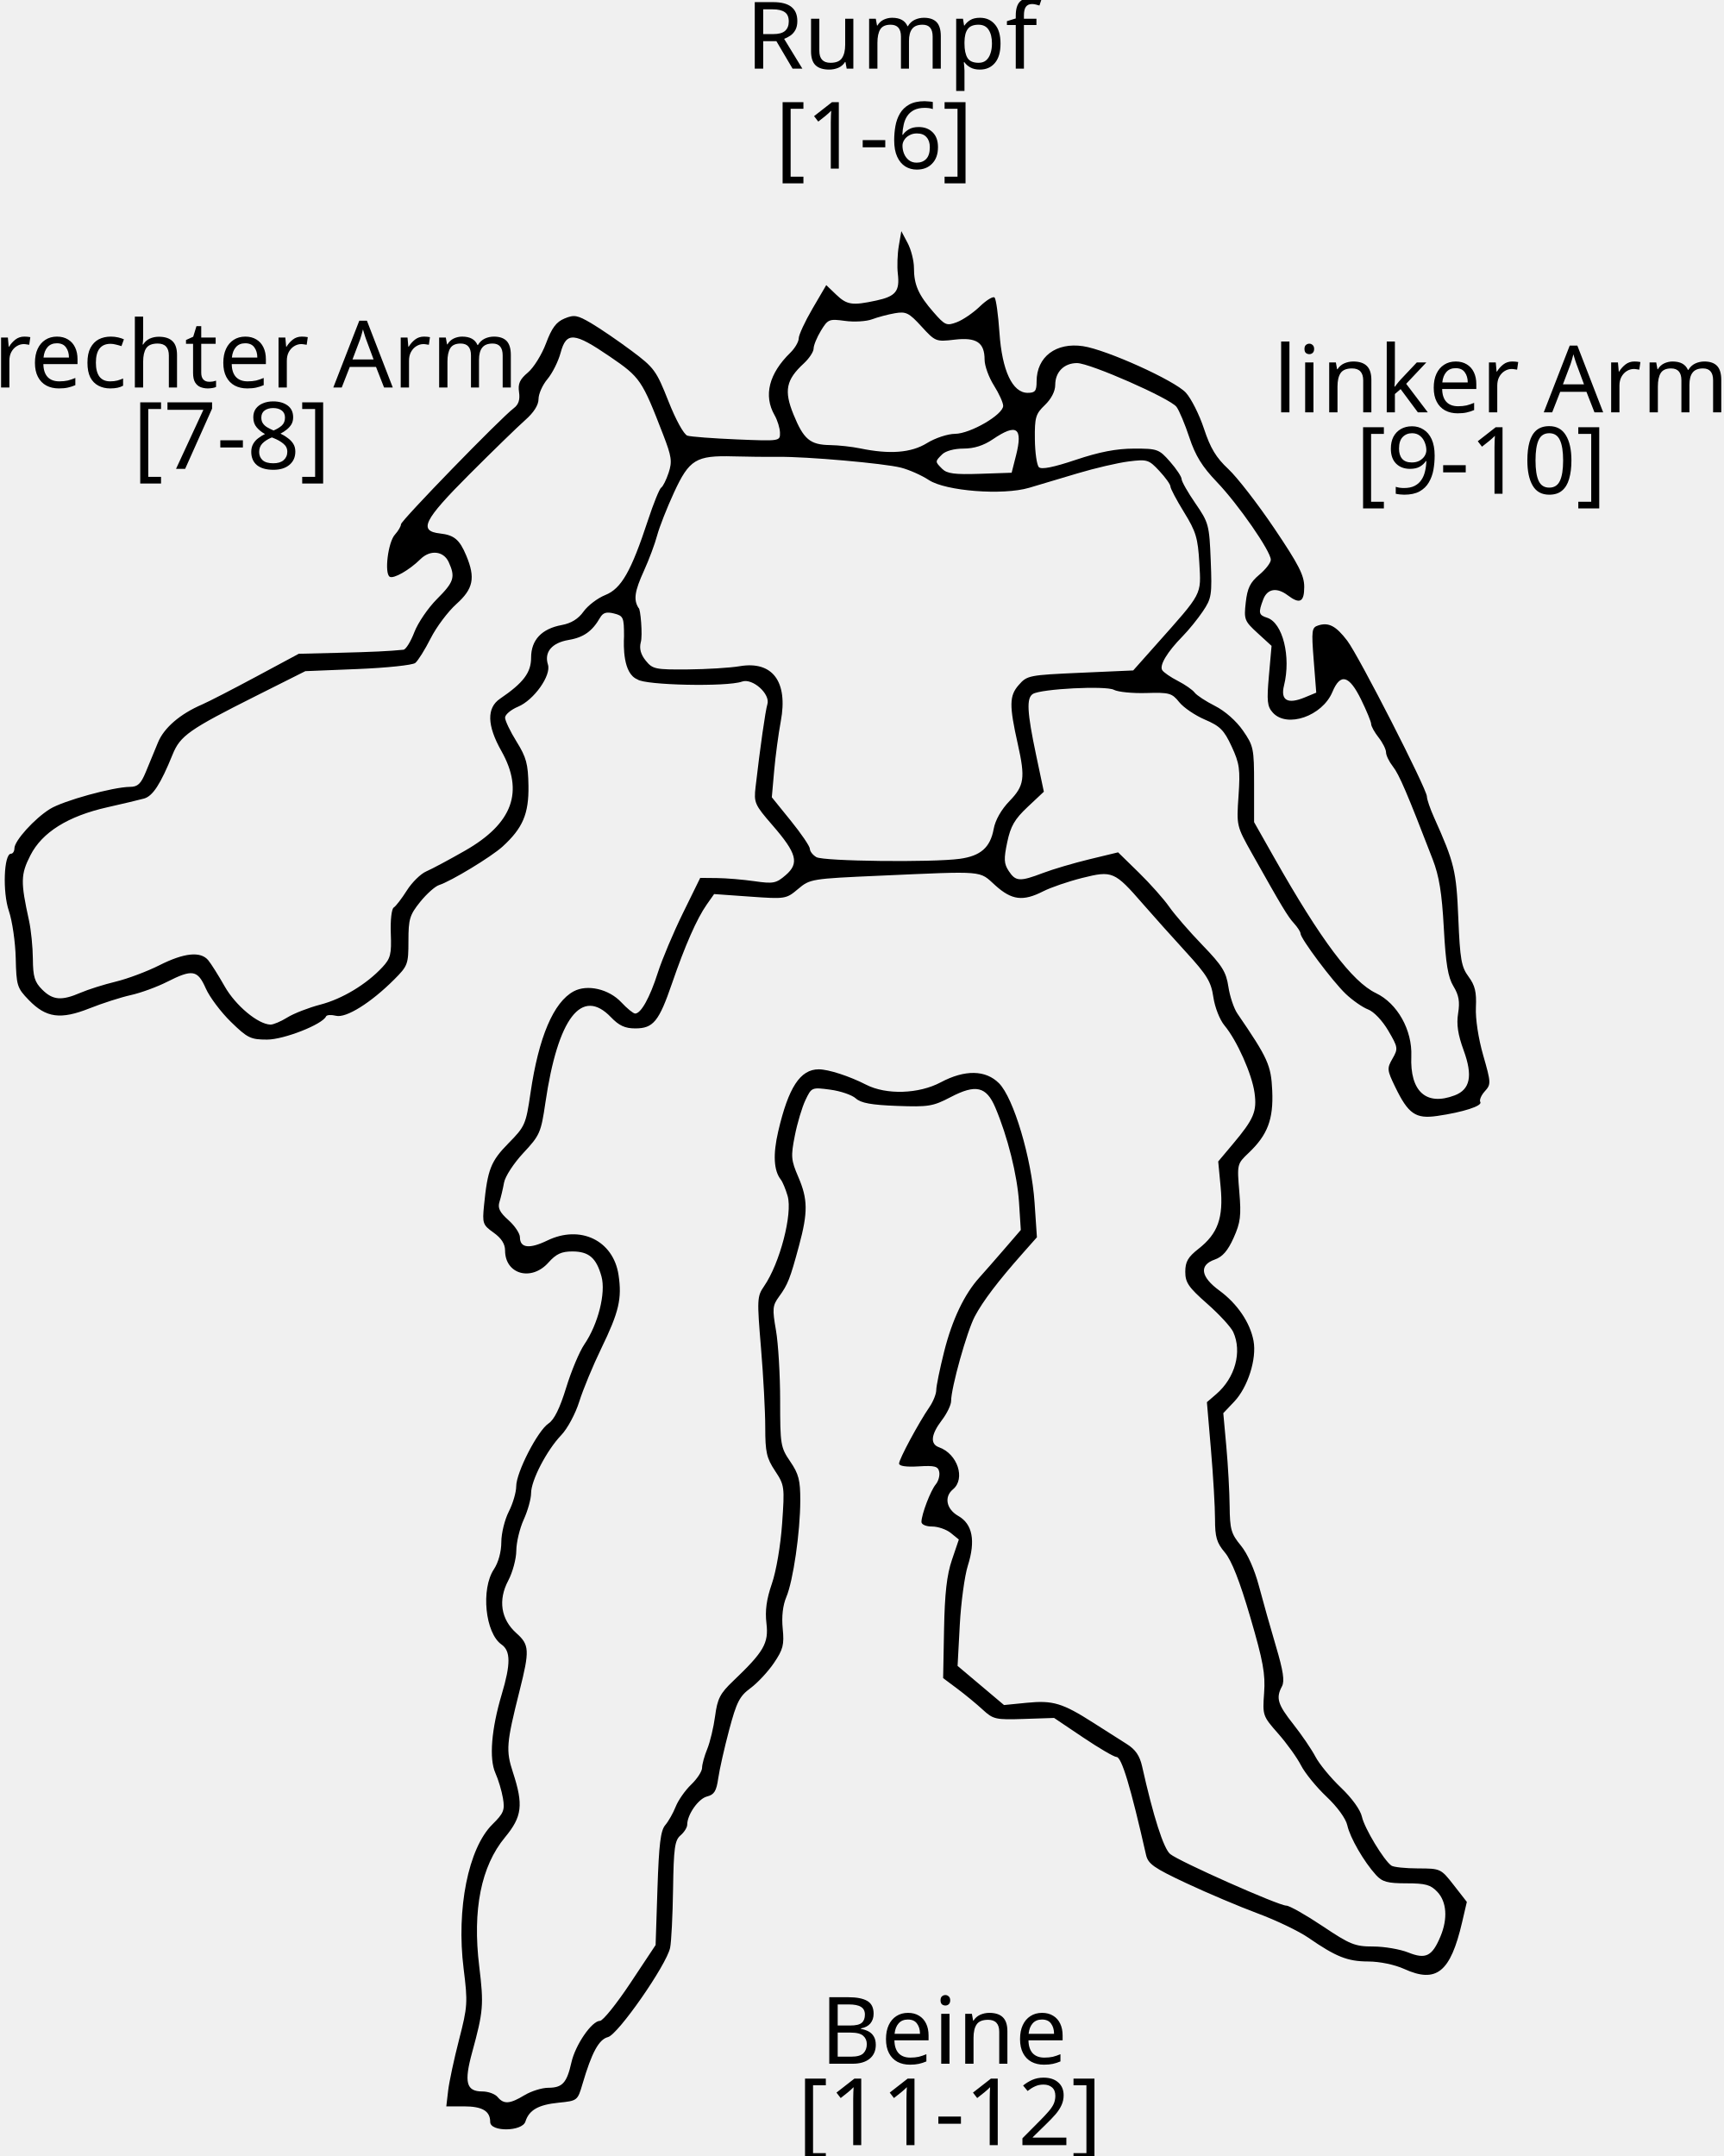
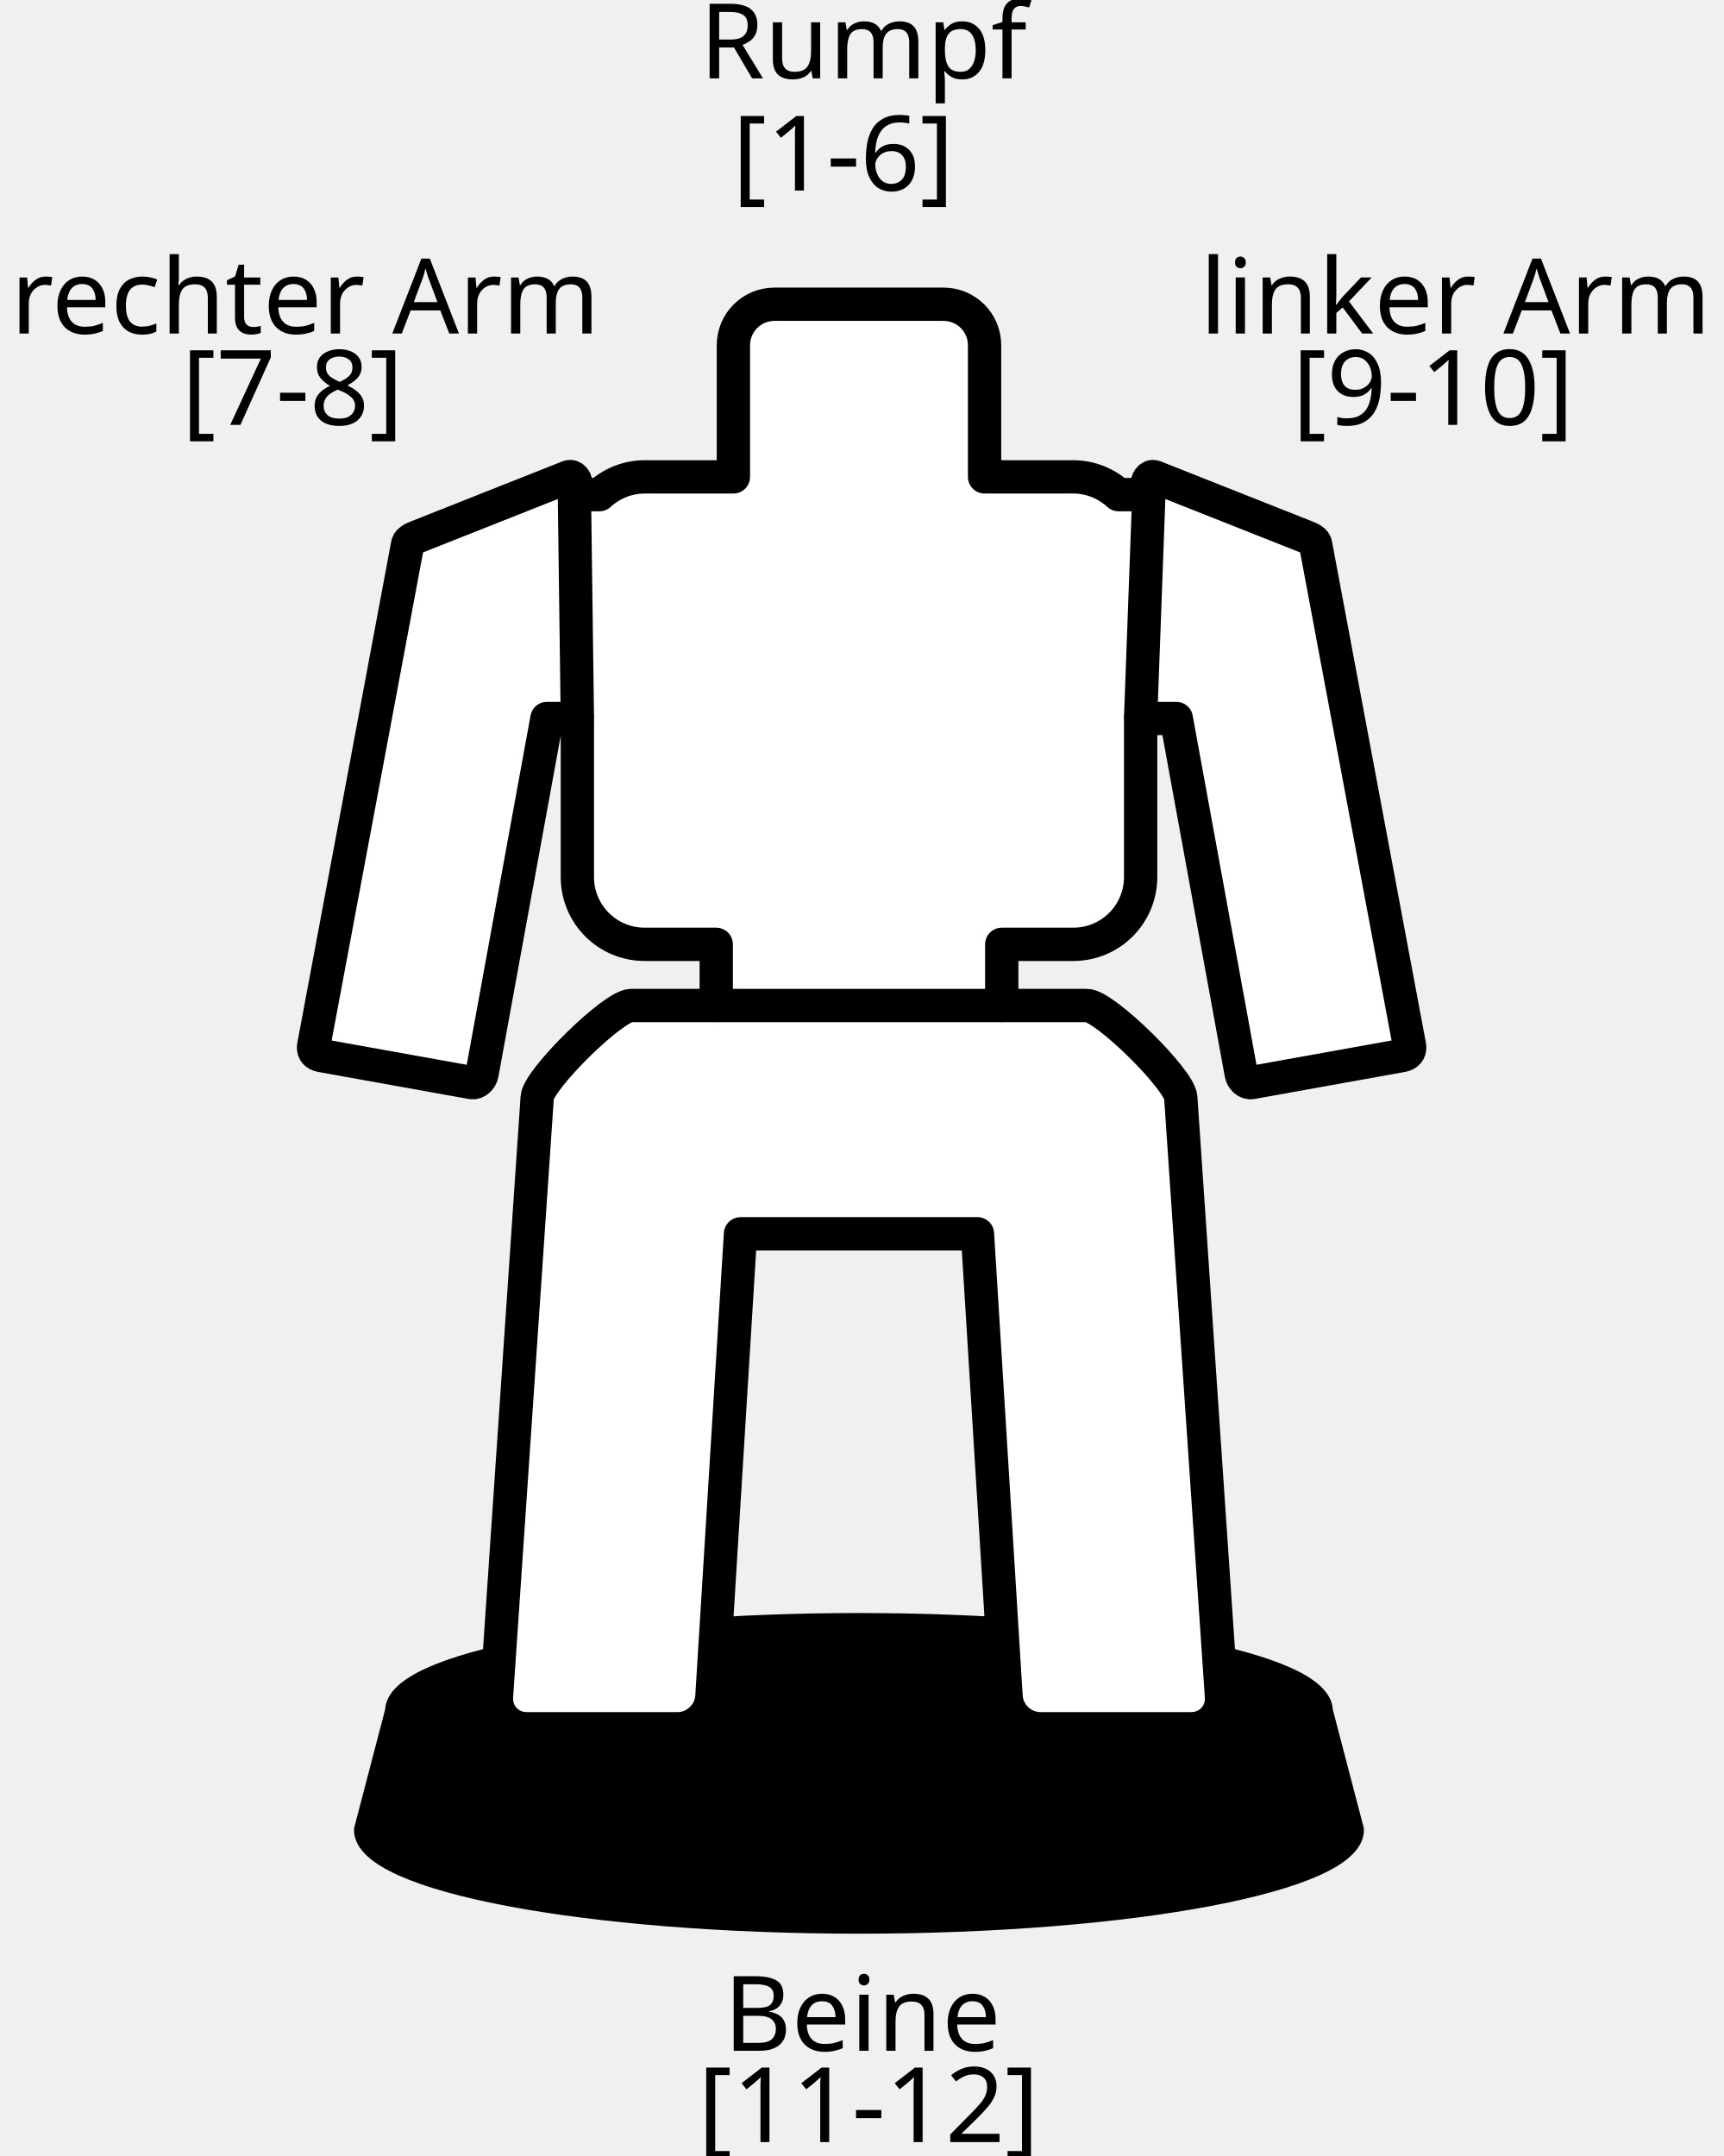
<svg xmlns="http://www.w3.org/2000/svg" width="55.864mm" height="69.896mm" viewBox="0 0 197.943 247.664" id="svg2" version="1.1">
  <defs id="defs4" />
  <g id="layer1" transform="translate(-412.0803,-533.8179)">
    <g id="g4386">
-       <g id="g4151">
-         <path id="path4310" d="m 468.389,777.572 c 0,-1.258 -0.905,-1.793 -3.034,-1.793 l -2.009,0 0.212,-1.815 c 0.117,-0.998 0.68,-3.628 1.252,-5.845 0.983,-3.809 1.011,-4.258 0.525,-8.153 -0.857,-6.864 0.539,-13.846 3.315,-16.588 1.288,-1.272 1.432,-1.63 1.203,-2.989 -0.143,-0.849 -0.534,-2.156 -0.87,-2.904 -0.736,-1.641 -0.461,-5.048 0.73,-9.039 1.038,-3.481 1.032,-4.981 -0.025,-5.721 -1.877,-1.315 -2.387,-6.36 -0.874,-8.644 0.514,-0.776 0.849,-2.003 0.851,-3.113 0,-1.007 0.387,-2.585 0.857,-3.506 0.47,-0.921 0.854,-2.231 0.854,-2.912 0,-1.595 2.477,-6.406 3.716,-7.218 0.645,-0.423 1.3,-1.753 2.022,-4.107 0.587,-1.915 1.527,-4.155 2.089,-4.977 1.58,-2.313 2.488,-5.914 1.966,-7.803 -0.589,-2.132 -1.451,-2.871 -3.348,-2.871 -1.247,0 -1.862,0.287 -2.748,1.281 -1.953,2.192 -4.977,1.346 -4.977,-1.392 0,-0.754 -0.423,-1.413 -1.317,-2.049 -1.243,-0.885 -1.305,-1.062 -1.101,-3.125 0.41,-4.143 0.779,-5.08 2.81,-7.144 1.901,-1.931 2,-2.157 2.531,-5.785 0.939,-6.416 2.646,-10.427 4.966,-11.669 1.56,-0.835 4.036,-0.262 5.463,1.264 0.664,0.711 1.379,1.292 1.589,1.292 0.674,0 1.687,-1.825 2.602,-4.685 0.49,-1.533 1.787,-4.612 2.882,-6.843 l 1.991,-4.056 1.921,0.019 c 1.057,0.01 2.994,0.173 4.306,0.361 2.17,0.311 2.493,0.249 3.587,-0.693 1.592,-1.369 1.293,-2.501 -1.513,-5.735 -2.051,-2.363 -2.15,-2.589 -1.94,-4.412 0.512,-4.448 1.131,-8.782 1.353,-9.482 0.374,-1.178 -1.715,-3.044 -2.917,-2.606 -1.71,0.622 -11.196,0.421 -12.008,-0.254 -1.673,-0.666 -1.593,-3.847 -1.541,-4.942 0,-2.186 -0.076,-2.359 -1.152,-2.629 -0.868,-0.218 -1.263,-0.098 -1.601,0.488 -0.903,1.564 -1.891,2.263 -3.612,2.553 -1.926,0.325 -2.827,1.399 -2.374,2.827 0.396,1.249 -1.61,4.078 -3.433,4.839 -0.82,0.343 -1.491,0.908 -1.491,1.257 0,0.349 0.594,1.589 1.32,2.757 1.122,1.806 1.326,2.564 1.365,5.072 0.05,3.22 -0.65,4.861 -2.975,6.983 -1.289,1.175 -5.926,3.986 -7.292,4.42 -0.455,0.144 -1.433,1.016 -2.173,1.937 -1.203,1.497 -1.346,1.972 -1.346,4.475 0,2.679 -0.071,2.871 -1.642,4.443 -2.677,2.677 -5.523,4.451 -6.676,4.162 -0.553,-0.139 -1.069,-0.107 -1.147,0.071 -0.403,0.917 -4.844,2.664 -6.771,2.664 -1.89,0 -2.246,-0.174 -4.155,-2.034 -1.148,-1.118 -2.447,-2.848 -2.886,-3.843 -0.943,-2.137 -1.529,-2.235 -4.459,-0.751 -1.149,0.582 -3.016,1.264 -4.149,1.514 -1.133,0.251 -3.265,0.935 -4.738,1.521 -3.335,1.326 -4.998,1.1 -6.982,-0.947 -1.351,-1.394 -1.431,-1.649 -1.505,-4.815 -0.043,-1.839 -0.397,-4.281 -0.788,-5.428 -0.738,-2.165 -0.575,-6.567 0.242,-6.567 0.218,0 0.396,-0.282 0.396,-0.626 0,-0.864 2.316,-3.423 4.09,-4.519 1.529,-0.945 7.261,-2.527 9.188,-2.536 0.89,-0.004 1.249,-0.343 1.815,-1.713 0.388,-0.939 1.019,-2.468 1.402,-3.397 0.693,-1.68 2.541,-3.268 5.067,-4.355 0.705,-0.303 3.491,-1.737 6.191,-3.187 l 4.91,-2.636 4.483,-0.11 c 3.98,-0.098 5.888,-0.188 7.543,-0.355 0.274,-0.028 0.835,-0.933 1.247,-2.011 0.412,-1.078 1.581,-2.792 2.597,-3.809 1.964,-1.964 2.14,-2.516 1.353,-4.244 -0.589,-1.292 -2.124,-1.453 -3.248,-0.34 -1.257,1.245 -3.087,2.293 -3.529,2.02 -0.634,-0.392 -0.193,-3.966 0.598,-4.839 0.383,-0.424 0.697,-0.96 0.697,-1.191 0,-0.419 11.461,-12.212 12.959,-13.336 0.545,-0.409 0.729,-0.969 0.602,-1.836 -0.143,-0.973 0.082,-1.471 1.021,-2.261 0.662,-0.557 1.597,-2.064 2.077,-3.348 0.665,-1.777 1.174,-2.459 2.13,-2.855 1.11,-0.46 1.469,-0.395 3.082,0.555 1.004,0.592 3.075,2.007 4.601,3.145 2.614,1.949 2.861,2.286 4.249,5.802 0.848,2.148 1.774,3.828 2.18,3.957 0.388,0.123 2.943,0.317 5.678,0.431 4.94,0.205 4.972,0.2 4.957,-0.756 -0.008,-0.53 -0.29,-1.443 -0.625,-2.031 -1.287,-2.251 -0.65,-4.769 1.815,-7.175 0.528,-0.516 0.961,-1.257 0.961,-1.647 0,-0.39 0.712,-1.926 1.581,-3.413 l 1.581,-2.703 1.134,1.086 c 1.246,1.194 1.847,1.283 4.616,0.686 2.234,-0.482 2.71,-1.073 2.473,-3.077 -0.098,-0.831 -0.048,-2.272 0.111,-3.202 l 0.29,-1.691 0.725,1.366 c 0.399,0.752 0.725,2.036 0.725,2.854 0,1.941 0.515,3.107 2.247,5.089 1.325,1.516 1.504,1.592 2.682,1.148 0.694,-0.262 1.883,-1.075 2.643,-1.808 0.76,-0.733 1.52,-1.194 1.689,-1.025 0.169,0.169 0.421,1.981 0.56,4.027 0.297,4.372 1.492,6.922 3.243,6.922 0.859,0 1.025,-0.212 1.025,-1.309 0,-2.828 2.227,-4.517 5.34,-4.05 2.685,0.403 10.497,3.932 11.794,5.329 0.617,0.665 1.557,2.529 2.089,4.142 0.74,2.244 1.397,3.335 2.8,4.641 1.009,0.939 3.383,4.004 5.276,6.811 2.806,4.159 3.443,5.403 3.443,6.725 0,1.758 -0.509,2.018 -1.896,0.968 -1.252,-0.947 -2.342,-0.765 -2.811,0.468 -0.586,1.54 -0.531,1.8 0.442,2.109 1.792,0.569 2.767,4.475 1.943,7.784 -0.425,1.707 0.409,2.187 2.379,1.371 l 1.323,-0.548 -0.292,-3.732 c -0.27,-3.449 -0.23,-3.752 0.531,-3.994 1.193,-0.379 2.031,0.064 3.321,1.756 1.327,1.74 9.15,17.041 9.15,17.897 0,0.317 0.369,1.399 0.82,2.403 2.345,5.223 2.563,6.127 2.79,11.596 0.196,4.717 0.347,5.578 1.175,6.697 0.743,1.005 0.927,1.769 0.844,3.51 -0.063,1.321 0.278,3.566 0.838,5.523 0.906,3.165 0.913,3.331 0.185,4.136 -0.417,0.461 -0.65,1.014 -0.517,1.229 0.276,0.447 -1.987,1.178 -4.978,1.607 -2.455,0.352 -3.301,-0.238 -4.805,-3.349 -0.934,-1.932 -0.951,-2.113 -0.301,-3.245 0.659,-1.148 0.638,-1.286 -0.488,-3.207 -0.677,-1.156 -1.661,-2.19 -2.32,-2.438 -0.629,-0.237 -1.786,-1.043 -2.572,-1.792 -1.507,-1.435 -5.189,-6.355 -5.189,-6.933 0,-0.187 -0.334,-0.708 -0.742,-1.159 -0.737,-0.814 -1.356,-1.843 -4.815,-8 -1.795,-3.195 -1.798,-3.21 -1.562,-6.654 0.208,-3.042 0.115,-3.714 -0.789,-5.666 -0.873,-1.883 -1.331,-2.345 -3.07,-3.087 -1.124,-0.48 -2.454,-1.383 -2.954,-2.007 -0.838,-1.045 -1.137,-1.128 -3.781,-1.049 -1.579,0.047 -3.253,-0.119 -3.72,-0.369 -0.924,-0.494 -8.355,-0.116 -9.31,0.475 -0.753,0.466 -0.668,2.091 0.369,7.002 l 0.893,4.228 -1.861,1.749 c -1.495,1.405 -1.956,2.202 -2.346,4.053 -0.407,1.933 -0.379,2.465 0.174,3.309 0.793,1.21 1.279,1.238 3.933,0.226 1.124,-0.429 3.526,-1.138 5.336,-1.576 l 3.292,-0.796 2.376,2.323 c 1.307,1.278 2.881,3.049 3.499,3.936 0.618,0.887 2.332,2.864 3.808,4.392 2.276,2.356 2.731,3.085 2.986,4.789 0.166,1.105 0.631,2.491 1.034,3.08 3.511,5.131 3.871,5.926 4.002,8.855 0.147,3.294 -0.529,5.081 -2.709,7.152 -1.331,1.265 -1.339,1.296 -1.071,4.483 0.23,2.743 0.135,3.509 -0.655,5.272 -0.666,1.486 -1.273,2.184 -2.17,2.497 -1.822,0.635 -1.624,1.981 0.525,3.553 2.068,1.514 3.54,3.681 3.933,5.789 0.383,2.06 -0.657,5.331 -2.218,6.976 l -1.257,1.325 0.35,3.843 c 0.192,2.114 0.363,5.192 0.38,6.841 0.027,2.663 0.17,3.168 1.283,4.518 0.773,0.938 1.573,2.732 2.091,4.687 0.461,1.742 1.34,4.858 1.954,6.924 0.826,2.78 1.004,3.966 0.685,4.562 -0.721,1.348 -0.503,2.076 1.308,4.367 0.956,1.21 2.097,2.885 2.536,3.723 0.439,0.838 1.754,2.435 2.923,3.548 1.271,1.21 2.243,2.558 2.417,3.352 0.288,1.312 2.515,5.005 3.385,5.612 0.247,0.173 1.624,0.317 3.061,0.32 2.586,0.006 2.626,0.026 4.107,1.926 l 1.496,1.92 -0.543,2.336 c -1.336,5.745 -2.948,7.048 -6.648,5.369 -1.104,-0.501 -2.81,-0.856 -4.141,-0.861 -2.381,-0.01 -3.686,-0.529 -6.886,-2.739 -1.074,-0.742 -3.682,-1.992 -5.795,-2.778 -2.114,-0.786 -5.804,-2.349 -8.202,-3.473 -3.739,-1.753 -4.398,-2.216 -4.634,-3.256 -1.777,-7.837 -2.805,-11.246 -3.391,-11.246 -0.278,0 -2.005,-1.009 -3.838,-2.242 l -3.333,-2.242 -3.459,0.115 c -3.263,0.109 -3.531,0.048 -4.74,-1.067 -0.705,-0.65 -2.016,-1.732 -2.914,-2.403 l -1.633,-1.22 0.106,-5.612 c 0.078,-4.125 0.317,-6.233 0.902,-7.96 l 0.796,-2.348 -0.917,-0.747 c -0.505,-0.411 -1.473,-0.747 -2.151,-0.747 -0.706,0 -1.231,-0.228 -1.227,-0.534 0.011,-0.874 1.046,-3.586 1.643,-4.306 0.306,-0.368 0.486,-1.015 0.4,-1.437 -0.13,-0.643 -0.517,-0.745 -2.384,-0.63 -1.403,0.086 -2.228,-0.034 -2.228,-0.327 0,-0.505 2.241,-4.673 3.492,-6.495 0.428,-0.623 0.778,-1.499 0.778,-1.947 0,-0.447 0.408,-2.435 0.906,-4.417 0.921,-3.663 2.313,-6.589 4.054,-8.514 0.531,-0.587 1.817,-2.055 2.859,-3.263 l 1.894,-2.195 -0.203,-3.142 c -0.205,-3.163 -1.308,-7.587 -2.725,-10.921 -1.032,-2.43 -2.242,-2.711 -5.141,-1.194 -2.016,1.054 -2.54,1.14 -6.149,1.006 -2.947,-0.109 -4.146,-0.328 -4.739,-0.864 -0.436,-0.395 -1.756,-0.846 -2.934,-1.003 -2.124,-0.282 -2.146,-0.272 -2.848,1.2 -0.389,0.816 -0.939,2.658 -1.221,4.093 -0.468,2.379 -0.433,2.795 0.395,4.721 1.11,2.579 1.125,4.065 0.083,7.931 -1.02,3.785 -1.277,4.439 -2.292,5.831 -0.748,1.027 -0.782,1.394 -0.349,3.878 0.263,1.509 0.478,5.133 0.478,8.053 0,5.075 0.051,5.385 1.16,7.01 0.972,1.424 1.159,2.151 1.154,4.476 -0.009,3.641 -0.817,9.226 -1.605,11.091 -0.402,0.951 -0.551,2.254 -0.414,3.629 0.184,1.854 0.047,2.39 -1.01,3.949 -0.673,0.992 -1.882,2.289 -2.687,2.883 -1.262,0.931 -1.601,1.595 -2.458,4.815 -0.547,2.054 -1.11,4.554 -1.253,5.556 -0.208,1.46 -0.462,1.872 -1.285,2.078 -0.991,0.249 -2.277,2.08 -2.277,3.244 0,0.312 -0.347,0.864 -0.771,1.227 -0.661,0.566 -0.783,1.45 -0.854,6.179 -0.045,3.035 -0.198,6.066 -0.339,6.735 -0.417,1.974 -5.978,9.964 -7.139,10.255 -1.045,0.262 -1.864,1.77 -2.928,5.395 -0.56,1.905 -0.583,1.923 -2.748,2.141 -2.319,0.233 -3.385,0.841 -3.806,2.167 -0.369,1.163 -4.044,1.206 -4.044,0.047 z m 3.939,-3.073 c 0.769,-0.469 1.999,-0.853 2.733,-0.854 1.621,-0.005 2.126,-0.555 2.655,-2.91 0.454,-2.022 2.346,-4.777 3.281,-4.777 0.336,0 1.911,-1.96 3.501,-4.355 l 2.89,-4.355 0.213,-6.49 c 0.167,-5.08 0.361,-6.662 0.89,-7.28 0.372,-0.435 0.915,-1.392 1.205,-2.128 0.291,-0.736 1.091,-1.876 1.778,-2.535 0.687,-0.659 1.25,-1.522 1.25,-1.919 0,-0.397 0.267,-1.37 0.593,-2.162 0.326,-0.792 0.733,-2.497 0.905,-3.788 0.266,-2.003 0.571,-2.596 2.076,-4.03 3.528,-3.364 4.092,-4.34 3.822,-6.617 -0.173,-1.465 0.005,-2.766 0.624,-4.561 0.497,-1.44 0.999,-4.379 1.175,-6.89 0.3,-4.26 0.278,-4.425 -0.814,-6.075 -0.969,-1.464 -1.123,-2.148 -1.123,-4.992 0,-1.813 -0.22,-5.927 -0.49,-9.142 -0.466,-5.558 -0.448,-5.906 0.352,-7.067 1.814,-2.631 3.298,-8.312 2.709,-10.367 -0.221,-0.769 -0.575,-1.62 -0.787,-1.891 -0.81,-1.033 -0.91,-2.879 -0.297,-5.519 1.175,-5.065 2.53,-7.142 4.662,-7.142 1.108,0 3.519,0.783 5.437,1.766 2.319,1.188 6.051,1.07 8.572,-0.272 2.77,-1.475 5.159,-1.437 6.693,0.107 1.677,1.687 3.74,8.609 4.085,13.702 l 0.27,3.989 -1.619,1.829 c -2.849,3.217 -4.584,5.502 -5.517,7.264 -0.905,1.71 -2.721,8.202 -2.721,9.725 0,0.441 -0.48,1.431 -1.067,2.201 -1.252,1.641 -1.364,2.735 -0.32,3.105 2.122,0.752 3.07,3.613 1.601,4.832 -1.046,0.868 -0.762,2.276 0.617,3.061 1.629,0.926 1.997,2.843 1.094,5.692 -0.372,1.174 -0.79,4.248 -0.929,6.832 l -0.252,4.697 2.667,2.248 2.667,2.248 2.619,-0.26 c 3.001,-0.298 4.101,0.033 7.644,2.299 1.355,0.867 3.085,1.967 3.843,2.444 0.994,0.626 1.484,1.341 1.757,2.562 1.285,5.756 2.467,9.448 3.224,10.071 1.038,0.856 12.454,5.926 13.342,5.926 0.355,0 2.224,1.057 4.153,2.348 3.176,2.126 3.728,2.348 5.821,2.348 1.272,0 3.087,0.31 4.034,0.689 2.012,0.805 2.742,0.44 3.699,-1.849 0.851,-2.035 0.717,-3.97 -0.354,-5.11 -0.775,-0.825 -1.361,-0.988 -3.555,-0.988 -2.18,0 -2.775,-0.163 -3.502,-0.961 -1.387,-1.522 -2.981,-4.282 -3.293,-5.705 -0.169,-0.771 -1.149,-2.119 -2.392,-3.292 -1.158,-1.093 -2.475,-2.71 -2.927,-3.594 -0.452,-0.884 -1.633,-2.527 -2.624,-3.651 -1.773,-2.011 -1.799,-2.086 -1.612,-4.667 0.157,-2.177 -0.113,-3.657 -1.588,-8.7 -1.209,-4.133 -2.142,-6.509 -2.915,-7.428 -0.949,-1.127 -1.137,-1.766 -1.137,-3.857 0,-1.378 -0.21,-4.961 -0.466,-7.961 l -0.466,-5.455 1.068,-0.919 c 2.176,-1.871 2.995,-4.861 1.957,-7.139 -0.258,-0.566 -1.603,-2.028 -2.989,-3.248 -2.146,-1.889 -2.52,-2.433 -2.52,-3.669 0,-1.155 0.31,-1.694 1.521,-2.643 2.227,-1.746 2.877,-3.563 2.54,-7.107 l -0.278,-2.926 1.669,-1.985 c 2.427,-2.886 2.797,-3.758 2.503,-5.904 -0.294,-2.145 -2.022,-6.017 -3.447,-7.725 -0.545,-0.653 -1.108,-2.081 -1.281,-3.252 -0.264,-1.787 -0.718,-2.535 -3.155,-5.199 -1.566,-1.711 -3.794,-4.2 -4.951,-5.531 -3.238,-3.725 -3.504,-3.838 -6.954,-2.974 -1.593,0.399 -3.61,1.09 -4.481,1.534 -2.332,1.189 -3.618,1.029 -5.517,-0.687 -1.894,-1.711 -1.059,-1.642 -13.266,-1.103 -7.851,0.347 -8.009,0.372 -9.377,1.524 -1.372,1.155 -1.45,1.167 -5.52,0.879 l -4.128,-0.293 -0.847,1.205 c -1.132,1.61 -2.495,4.707 -3.992,9.066 -1.499,4.366 -2.149,5.161 -4.216,5.161 -1.178,0 -1.863,-0.315 -2.789,-1.281 -3.361,-3.508 -6.107,0.07 -7.537,9.82 -0.504,3.435 -0.639,3.744 -2.527,5.764 -1.109,1.188 -2.096,2.703 -2.223,3.416 -0.126,0.705 -0.361,1.696 -0.522,2.203 -0.224,0.704 0.019,1.2 1.028,2.099 0.726,0.647 1.321,1.535 1.321,1.973 0,1.237 1.089,1.366 3.142,0.372 3.798,-1.838 7.59,-0.005 8.184,3.955 0.408,2.722 0.051,4.246 -1.98,8.433 -0.959,1.977 -2.097,4.726 -2.53,6.109 -0.435,1.392 -1.355,3.107 -2.059,3.843 -1.674,1.747 -3.477,5.213 -3.477,6.683 0,0.644 -0.38,2.008 -0.845,3.032 -0.465,1.024 -0.848,2.63 -0.853,3.569 -0.005,0.939 -0.421,2.488 -0.926,3.441 -1.187,2.24 -0.843,4.453 0.938,6.04 1.498,1.335 1.533,1.969 0.365,6.61 -1.52,6.04 -1.587,6.855 -0.767,9.367 1.226,3.753 1.062,5.096 -0.912,7.479 -2.744,3.314 -3.745,8.326 -2.958,14.805 0.539,4.436 0.479,5.165 -0.815,9.9 -0.945,3.457 -0.674,4.483 1.184,4.483 0.667,0 1.453,0.288 1.745,0.64 0.71,0.856 1.414,0.807 3.085,-0.212 z m 106.841,-114.85 c 1.791,-0.681 2.106,-2.245 1.039,-5.171 -0.668,-1.831 -0.84,-2.987 -0.636,-4.263 0.213,-1.332 0.085,-2.074 -0.536,-3.101 -0.632,-1.044 -0.883,-2.558 -1.108,-6.687 -0.221,-4.034 -0.533,-5.963 -1.28,-7.899 -2.936,-7.615 -3.849,-9.746 -4.567,-10.658 -0.435,-0.553 -0.791,-1.285 -0.791,-1.628 0,-0.342 -0.384,-1.111 -0.854,-1.708 -0.47,-0.597 -0.854,-1.291 -0.854,-1.543 0,-0.251 -0.52,-1.518 -1.156,-2.815 -1.376,-2.805 -2.377,-3.071 -3.295,-0.873 -1.158,2.772 -5.212,4.182 -6.843,2.38 -0.647,-0.716 -0.711,-1.311 -0.45,-4.252 l 0.303,-3.42 -1.598,-1.464 c -1.52,-1.393 -1.587,-1.565 -1.365,-3.535 0.184,-1.637 0.51,-2.302 1.555,-3.174 0.727,-0.607 1.322,-1.38 1.322,-1.718 0,-0.976 -3.735,-6.362 -6.193,-8.931 -1.698,-1.774 -2.472,-3.027 -3.165,-5.124 -0.505,-1.526 -1.169,-3.107 -1.477,-3.513 -0.743,-0.979 -9.942,-5.026 -11.424,-5.026 -1.487,0 -2.505,1.021 -2.505,2.512 0,0.722 -0.454,1.605 -1.184,2.305 -1.065,1.02 -1.181,1.413 -1.154,3.921 0.016,1.533 0.224,2.982 0.462,3.22 0.292,0.292 1.673,0.017 4.25,-0.848 2.702,-0.906 4.646,-1.282 6.655,-1.285 2.717,-0.005 2.894,0.059 4.163,1.504 0.729,0.83 1.325,1.729 1.325,1.997 0,0.268 0.714,1.525 1.587,2.792 1.525,2.214 1.594,2.471 1.758,6.553 0.16,3.972 0.101,4.351 -0.899,5.839 -0.588,0.875 -1.637,2.167 -2.33,2.872 -1.766,1.795 -2.695,3.342 -2.34,3.894 0.166,0.259 0.975,0.815 1.797,1.236 0.822,0.421 1.687,1.023 1.921,1.337 0.235,0.314 1.289,1.005 2.343,1.536 1.134,0.571 2.441,1.72 3.202,2.818 1.225,1.765 1.287,2.063 1.287,6.191 l 0,4.337 2.296,4.056 c 5.39,9.523 8.958,14.274 11.707,15.59 2.463,1.179 4.18,4.248 4.057,7.253 -0.166,4.045 1.707,5.734 4.976,4.491 z m -134.076,-8.958 c 0.746,-0.461 2.447,-1.122 3.78,-1.469 2.525,-0.658 5.307,-2.335 7.134,-4.302 0.937,-1.009 1.055,-1.48 0.963,-3.864 -0.059,-1.528 0.089,-2.835 0.338,-2.989 0.243,-0.15 0.921,-1.033 1.508,-1.961 0.586,-0.929 1.587,-1.913 2.224,-2.187 0.637,-0.274 2.643,-1.347 4.457,-2.384 5.479,-3.13 6.81,-6.783 4.173,-11.454 -1.651,-2.926 -1.703,-4.944 -0.154,-5.999 2.684,-1.826 3.57,-2.997 3.57,-4.716 0,-2.036 1.211,-3.323 3.528,-3.751 1.083,-0.2 1.897,-0.705 2.499,-1.55 0.491,-0.689 1.615,-1.543 2.498,-1.896 1.841,-0.737 2.966,-2.709 4.902,-8.598 0.636,-1.935 1.32,-3.619 1.519,-3.742 0.199,-0.123 0.583,-0.891 0.852,-1.707 0.426,-1.29 0.344,-1.859 -0.627,-4.371 -2.439,-6.308 -2.628,-6.584 -6.124,-8.973 -4.107,-2.806 -5,-2.875 -5.657,-0.437 -0.267,0.992 -0.947,2.351 -1.511,3.022 -0.564,0.67 -1.025,1.701 -1.025,2.29 0,0.694 -0.54,1.547 -1.533,2.422 -0.843,0.743 -3.733,3.553 -6.422,6.245 -5.253,5.259 -5.866,6.496 -3.359,6.779 1.627,0.184 2.246,0.706 3.013,2.542 1.07,2.561 0.813,3.817 -1.137,5.564 -0.964,0.863 -2.294,2.638 -2.954,3.944 -0.66,1.306 -1.457,2.577 -1.769,2.825 -0.313,0.248 -3.281,0.561 -6.597,0.696 l -6.028,0.245 -5.713,2.867 c -7.638,3.833 -8.658,4.551 -9.533,6.704 -1.382,3.403 -2.278,4.785 -3.284,5.063 -0.555,0.154 -2.45,0.604 -4.211,1.001 -4.531,1.021 -7.492,2.87 -8.842,5.522 -1.121,2.202 -1.138,3.036 -0.157,7.501 0.232,1.057 0.431,3.035 0.441,4.396 0.015,2.043 0.201,2.657 1.067,3.523 1.224,1.224 2.224,1.306 4.41,0.364 0.873,-0.376 2.694,-0.951 4.047,-1.277 1.353,-0.326 3.605,-1.171 5.005,-1.878 2.846,-1.437 4.738,-1.632 5.613,-0.581 0.322,0.387 1.176,1.742 1.896,3.012 1.247,2.197 3.831,4.352 5.258,4.384 0.325,0.007 1.2,-0.364 1.946,-0.825 z m 77.227,-18.218 c 2.409,-0.33 3.511,-1.3 3.902,-3.434 0.187,-1.023 0.873,-2.228 1.832,-3.219 1.683,-1.74 1.812,-2.633 0.938,-6.529 -0.995,-4.44 -0.98,-5.54 0.097,-6.774 0.97,-1.113 1.168,-1.152 7.079,-1.415 l 6.081,-0.27 2.672,-3.003 c 5.331,-5.991 5.134,-5.617 4.923,-9.336 -0.163,-2.871 -0.386,-3.615 -1.753,-5.829 -0.861,-1.395 -1.566,-2.728 -1.566,-2.961 0,-0.233 -0.575,-1.039 -1.277,-1.791 -1.214,-1.299 -1.387,-1.353 -3.523,-1.086 -1.235,0.154 -3.879,0.771 -5.875,1.369 -1.996,0.599 -4.5,1.345 -5.565,1.659 -3.011,0.888 -9.587,0.377 -11.514,-0.895 -0.822,-0.542 -2.263,-1.182 -3.202,-1.422 -1.942,-0.495 -10.882,-1.283 -14.09,-1.24 -1.174,0.015 -3.499,-0.009 -5.165,-0.055 -4.287,-0.118 -5.057,0.352 -6.813,4.152 -0.809,1.75 -1.681,3.972 -1.939,4.938 -0.258,0.966 -0.931,2.77 -1.495,4.01 -1.098,2.412 -1.238,3.369 -0.632,4.326 0.206,-0.046 0.491,3.174 0.245,3.948 -0.18,0.716 0.005,1.388 0.577,2.094 0.788,0.974 1.098,1.038 4.83,1.006 2.193,-0.019 4.874,-0.185 5.956,-0.369 3.773,-0.641 5.575,1.769 4.725,6.318 -0.27,1.444 -0.613,4.001 -0.761,5.681 l -0.271,3.056 2.186,2.702 c 1.202,1.486 2.186,2.935 2.186,3.221 0,0.285 0.336,0.715 0.747,0.954 0.822,0.479 13.311,0.625 16.464,0.193 z m 6.463,-46.309 c 0.82,-3.237 0.09,-3.753 -2.661,-1.884 -1.059,0.719 -2.155,1.067 -3.363,1.067 -1.06,0 -2.066,0.274 -2.463,0.671 -0.826,0.826 -0.826,0.821 0.016,1.663 0.546,0.546 1.435,0.662 4.33,0.564 l 3.643,-0.123 0.496,-1.959 z m -10.224,-1.446 c 0.952,-0.586 2.38,-1.058 3.225,-1.065 1.762,-0.015 5.528,-2.206 5.528,-3.215 0,-0.362 -0.48,-1.419 -1.067,-2.349 -0.587,-0.93 -1.067,-2.257 -1.067,-2.95 0,-1.982 -0.932,-2.602 -3.464,-2.302 -2.118,0.251 -2.199,0.218 -3.784,-1.515 -1.443,-1.579 -1.775,-1.744 -3.057,-1.522 -0.791,0.137 -1.971,0.45 -2.623,0.696 -0.652,0.246 -2.05,0.329 -3.106,0.184 -1.822,-0.25 -1.963,-0.193 -2.762,1.118 -0.463,0.76 -0.843,1.684 -0.844,2.054 0,0.37 -0.506,1.139 -1.123,1.708 -2.047,1.888 -2.3,3.135 -1.19,5.865 1.164,2.864 1.91,3.489 4.208,3.521 0.953,0.014 2.502,0.184 3.441,0.378 3.417,0.707 5.869,0.514 7.686,-0.605 z" style="fill:#000000" />
-         <text xml:space="preserve" style="font-style:normal;font-variant:normal;font-weight:normal;font-stretch:normal;font-size:10.695px;line-height:125%;font-family:'Nova Square';-inkscape-font-specification:'Nova Square, Normal';text-align:start;letter-spacing:0px;word-spacing:0px;writing-mode:lr-tb;text-anchor:start;fill:#000000;fill-opacity:1;stroke:none;stroke-width:1px;stroke-linecap:butt;stroke-linejoin:miter;stroke-opacity:1" x="411.297" y="578.329" id="text4312">
-           <tspan id="tspan4314" x="411.297" y="578.329">rechter Arm</tspan>
+       <g id="g1699" transform="translate(-4.906291,-0.6166486)">
+         <text xml:space="preserve" style="font-style:normal;font-variant:normal;font-weight:normal;font-stretch:normal;font-size:12px;line-height:0%;font-family:'Nova Round';-inkscape-font-specification:'Nova Round, Normal';font-variant-ligatures:normal;font-variant-caps:normal;font-variant-numeric:normal;font-variant-east-asian:normal;text-align:start;letter-spacing:0px;word-spacing:0px;writing-mode:lr-tb;text-anchor:start;fill:#000000;fill-opacity:1;stroke:none;stroke-width:1px;stroke-linecap:butt;stroke-linejoin:miter;stroke-opacity:1" x="497.343" y="543.432" id="text4338">
+           <tspan id="tspan4340" x="497.343" y="543.432" style="font-style:normal;font-variant:normal;font-weight:normal;font-stretch:normal;font-size:12px;line-height:1.25;font-family:'Nova Round';-inkscape-font-specification:'Nova Round, Normal';font-variant-ligatures:normal;font-variant-caps:normal;font-variant-numeric:normal;font-variant-east-asian:normal">Rumpf</tspan>
        </text>
-         <text id="text4316" y="581.187" x="558.335" style="font-style:normal;font-variant:normal;font-weight:normal;font-stretch:normal;font-size:10.695px;line-height:125%;font-family:'Nova Square';-inkscape-font-specification:'Nova Square, Normal';text-align:start;letter-spacing:0px;word-spacing:0px;writing-mode:lr-tb;text-anchor:start;fill:#000000;fill-opacity:1;stroke:none;stroke-width:1px;stroke-linecap:butt;stroke-linejoin:miter;stroke-opacity:1" xml:space="preserve">
-           <tspan y="581.187" x="558.335" id="tspan4318">linker Arm</tspan>
+         <text id="text4342" y="556.324" x="501.116" style="font-style:normal;font-variant:normal;font-weight:normal;font-stretch:normal;font-size:12px;line-height:0%;font-family:'Nova Round';-inkscape-font-specification:'Nova Round, Normal';font-variant-ligatures:normal;font-variant-caps:normal;font-variant-numeric:normal;font-variant-east-asian:normal;text-align:start;letter-spacing:0px;word-spacing:0px;writing-mode:lr-tb;text-anchor:start;fill:#000000;fill-opacity:1;stroke:none;stroke-width:1px;stroke-linecap:butt;stroke-linejoin:miter;stroke-opacity:1" xml:space="preserve">
+           <tspan y="556.324" x="501.116" id="tspan4344" style="font-style:normal;font-variant:normal;font-weight:normal;font-stretch:normal;font-size:12px;line-height:1.25;font-family:'Nova Round';-inkscape-font-specification:'Nova Round, Normal';font-variant-ligatures:normal;font-variant-caps:normal;font-variant-numeric:normal;font-variant-east-asian:normal">[1-6]</tspan>
        </text>
-         <text id="text4316-5" y="770.881" x="506.304" style="font-style:normal;font-variant:normal;font-weight:normal;font-stretch:normal;font-size:10.695px;line-height:125%;font-family:'Nova Square';-inkscape-font-specification:'Nova Square, Normal';text-align:start;letter-spacing:0px;word-spacing:0px;writing-mode:lr-tb;text-anchor:start;fill:#000000;fill-opacity:1;stroke:none;stroke-width:1px;stroke-linecap:butt;stroke-linejoin:miter;stroke-opacity:1" xml:space="preserve">
-           <tspan y="770.881" x="506.304" id="tspan4318-9">Beine</tspan>
+       </g>
+       <g id="g1721" transform="translate(5.625,-5.625)">
+         <text id="text4342-9" y="588.248" x="427.329" style="font-style:normal;font-variant:normal;font-weight:normal;font-stretch:normal;font-size:12px;line-height:0%;font-family:'Nova Round';-inkscape-font-specification:'Nova Round, Normal';font-variant-ligatures:normal;font-variant-caps:normal;font-variant-numeric:normal;font-variant-east-asian:normal;text-align:start;letter-spacing:0px;word-spacing:0px;writing-mode:lr-tb;text-anchor:start;fill:#000000;fill-opacity:1;stroke:none;stroke-width:1px;stroke-linecap:butt;stroke-linejoin:miter;stroke-opacity:1" xml:space="preserve">
+           <tspan y="588.248" x="427.329" id="tspan4344-7" style="font-style:normal;font-variant:normal;font-weight:normal;font-stretch:normal;font-size:12px;line-height:1.25;font-family:'Nova Round';-inkscape-font-specification:'Nova Round, Normal';font-variant-ligatures:normal;font-variant-caps:normal;font-variant-numeric:normal;font-variant-east-asian:normal">[7-8]</tspan>
        </text>
-         <text xml:space="preserve" style="font-style:normal;font-variant:normal;font-weight:normal;font-stretch:normal;font-size:10.695px;line-height:125%;font-family:'Nova Square';-inkscape-font-specification:'Nova Square, Normal';text-align:start;letter-spacing:0px;word-spacing:0px;writing-mode:lr-tb;text-anchor:start;fill:#000000;fill-opacity:1;stroke:none;stroke-width:1px;stroke-linecap:butt;stroke-linejoin:miter;stroke-opacity:1" x="497.748" y="541.703" id="text4338">
-           <tspan id="tspan4340" x="497.748" y="541.703">Rumpf</tspan>
+         <text xml:space="preserve" style="font-style:normal;font-variant:normal;font-weight:normal;font-stretch:normal;font-size:12px;line-height:0%;font-family:'Nova Round';-inkscape-font-specification:'Nova Round, Normal';font-variant-ligatures:normal;font-variant-caps:normal;font-variant-numeric:normal;font-variant-east-asian:normal;text-align:start;letter-spacing:0px;word-spacing:0px;writing-mode:lr-tb;text-anchor:start;fill:#000000;fill-opacity:1;stroke:none;stroke-width:1px;stroke-linecap:butt;stroke-linejoin:miter;stroke-opacity:1" x="407.681" y="577.758" id="text4312">
+           <tspan id="tspan4314" x="407.681" y="577.758" style="font-style:normal;font-variant:normal;font-weight:normal;font-stretch:normal;font-size:12px;line-height:1.25;font-family:'Nova Round';-inkscape-font-specification:'Nova Round, Normal';font-variant-ligatures:normal;font-variant-caps:normal;font-variant-numeric:normal;font-variant-east-asian:normal">rechter Arm</tspan>
        </text>
-         <text id="text4342" y="553.192" x="501.116" style="font-style:normal;font-variant:normal;font-weight:normal;font-stretch:normal;font-size:10.695px;line-height:125%;font-family:'Nova Square';-inkscape-font-specification:'Nova Square, Normal';text-align:start;letter-spacing:0px;word-spacing:0px;writing-mode:lr-tb;text-anchor:start;fill:#000000;fill-opacity:1;stroke:none;stroke-width:1px;stroke-linecap:butt;stroke-linejoin:miter;stroke-opacity:1" xml:space="preserve">
-           <tspan y="553.192" x="501.116" id="tspan4344">[1-6]</tspan>
+       </g>
+       <g id="g1693" transform="translate(-7.264049,-8.482178)">
+         <text id="text4316" y="580.615" x="557.175" style="font-style:normal;font-variant:normal;font-weight:normal;font-stretch:normal;font-size:12px;line-height:0%;font-family:'Nova Round';-inkscape-font-specification:'Nova Round, Normal';font-variant-ligatures:normal;font-variant-caps:normal;font-variant-numeric:normal;font-variant-east-asian:normal;text-align:start;letter-spacing:0px;word-spacing:0px;writing-mode:lr-tb;text-anchor:start;fill:#000000;fill-opacity:1;stroke:none;stroke-width:1px;stroke-linecap:butt;stroke-linejoin:miter;stroke-opacity:1" xml:space="preserve">
+           <tspan y="580.615" x="557.175" id="tspan4318" style="font-style:normal;font-variant:normal;font-weight:normal;font-stretch:normal;font-size:12px;line-height:1.25;font-family:'Nova Round';-inkscape-font-specification:'Nova Round, Normal';font-variant-ligatures:normal;font-variant-caps:normal;font-variant-numeric:normal;font-variant-east-asian:normal">linker Arm</tspan>
        </text>
-         <text id="text4342-9" y="587.677" x="427.329" style="font-style:normal;font-variant:normal;font-weight:normal;font-stretch:normal;font-size:10.695px;line-height:125%;font-family:'Nova Square';-inkscape-font-specification:'Nova Square, Normal';text-align:start;letter-spacing:0px;word-spacing:0px;writing-mode:lr-tb;text-anchor:start;fill:#000000;fill-opacity:1;stroke:none;stroke-width:1px;stroke-linecap:butt;stroke-linejoin:miter;stroke-opacity:1" xml:space="preserve">
-           <tspan y="587.677" x="427.329" id="tspan4344-7">[7-8]</tspan>
+         <text id="text4342-9-9" y="591.105" x="567.792" style="font-style:normal;font-variant:normal;font-weight:normal;font-stretch:normal;font-size:12px;line-height:0%;font-family:'Nova Round';-inkscape-font-specification:'Nova Round, Normal';font-variant-ligatures:normal;font-variant-caps:normal;font-variant-numeric:normal;font-variant-east-asian:normal;text-align:start;letter-spacing:0px;word-spacing:0px;writing-mode:lr-tb;text-anchor:start;fill:#000000;fill-opacity:1;stroke:none;stroke-width:1px;stroke-linecap:butt;stroke-linejoin:miter;stroke-opacity:1" xml:space="preserve">
+           <tspan y="591.105" x="567.792" id="tspan4344-7-4" style="font-style:normal;font-variant:normal;font-weight:normal;font-stretch:normal;font-size:12px;line-height:1.25;font-family:'Nova Round';-inkscape-font-specification:'Nova Round, Normal';font-variant-ligatures:normal;font-variant-caps:normal;font-variant-numeric:normal;font-variant-east-asian:normal">[9-10]</tspan>
        </text>
-         <text id="text4342-9-9" y="590.534" x="567.792" style="font-style:normal;font-variant:normal;font-weight:normal;font-stretch:normal;font-size:10.695px;line-height:125%;font-family:'Nova Square';-inkscape-font-specification:'Nova Square, Normal';text-align:start;letter-spacing:0px;word-spacing:0px;writing-mode:lr-tb;text-anchor:start;fill:#000000;fill-opacity:1;stroke:none;stroke-width:1px;stroke-linecap:butt;stroke-linejoin:miter;stroke-opacity:1" xml:space="preserve">
-           <tspan y="590.534" x="567.792" id="tspan4344-7-4">[9-10]</tspan>
+       </g>
+       <g id="g1687" transform="translate(-11.44108,-0.9158379)">
+         <text id="text4316-5" y="770.31" x="506.643" style="font-style:normal;font-variant:normal;font-weight:normal;font-stretch:normal;font-size:12px;line-height:0%;font-family:'Nova Round';-inkscape-font-specification:'Nova Round, Normal';font-variant-ligatures:normal;font-variant-caps:normal;font-variant-numeric:normal;font-variant-east-asian:normal;text-align:start;letter-spacing:0px;word-spacing:0px;writing-mode:lr-tb;text-anchor:start;fill:#000000;fill-opacity:1;stroke:none;stroke-width:1px;stroke-linecap:butt;stroke-linejoin:miter;stroke-opacity:1" xml:space="preserve">
+           <tspan y="770.31" x="506.643" id="tspan4318-9" style="font-style:normal;font-variant:normal;font-weight:normal;font-stretch:normal;font-size:12px;line-height:1.25;font-family:'Nova Round';-inkscape-font-specification:'Nova Round, Normal';font-variant-ligatures:normal;font-variant-caps:normal;font-variant-numeric:normal;font-variant-east-asian:normal">Beine</tspan>
        </text>
-         <text xml:space="preserve" style="font-style:normal;font-variant:normal;font-weight:normal;font-stretch:normal;font-size:10.695px;line-height:125%;font-family:'Nova Square';-inkscape-font-specification:'Nova Square, Normal';text-align:start;letter-spacing:0px;word-spacing:0px;writing-mode:lr-tb;text-anchor:start;fill:#000000;fill-opacity:1;stroke:none;stroke-width:1px;stroke-linecap:butt;stroke-linejoin:miter;stroke-opacity:1" x="503.693" y="780.229" id="text4382">
-           <tspan id="tspan4384" x="503.693" y="780.229">[11-12]</tspan>
+         <text xml:space="preserve" style="font-style:normal;font-variant:normal;font-weight:normal;font-stretch:normal;font-size:12px;line-height:0%;font-family:'Nova Round';-inkscape-font-specification:'Nova Round, Normal';font-variant-ligatures:normal;font-variant-caps:normal;font-variant-numeric:normal;font-variant-east-asian:normal;text-align:start;letter-spacing:0px;word-spacing:0px;writing-mode:lr-tb;text-anchor:start;fill:#000000;fill-opacity:1;stroke:none;stroke-width:1px;stroke-linecap:butt;stroke-linejoin:miter;stroke-opacity:1" x="503.693" y="780.8" id="text4382">
+           <tspan id="tspan4384" x="503.693" y="780.8" style="font-style:normal;font-variant:normal;font-weight:normal;font-stretch:normal;font-size:12px;line-height:1.25;font-family:'Nova Round';-inkscape-font-specification:'Nova Round, Normal';font-variant-ligatures:normal;font-variant-caps:normal;font-variant-numeric:normal;font-variant-east-asian:normal">[11-12]</tspan>
        </text>
+       </g>
+       <g id="g1681" transform="translate(-171.7994,10.25213)">
+         <g id="g1659" transform="matrix(3.660394,0,0,3.660394,-2528.168,-1732.31)">
+           <path id="path1632" style="color:#000000;overflow:visible;fill:#000000;stroke:#000000;stroke-width:0.62;stroke-miterlimit:4;stroke-dasharray:none" d="m 891.711,669.987 c 0,-1.525 -6.519,-2.763 -14.561,-2.763 -8.041,0 -14.561,1.238 -14.561,2.763 l -0.976,3.732 c -1e-5,1.628 6.956,2.948 15.537,2.948 8.58,0 15.537,-1.32 15.537,-2.948 z" />
+           <path id="rect1634" style="color:#000000;overflow:visible;fill:#ffffff;stroke:#000000;stroke-width:1.115;stroke-linecap:round;stroke-linejoin:round;stroke-miterlimit:4;stroke-dasharray:none" d="m 493.248,98.158 c -0.764,0 -1.377,0.613 -1.377,1.377 v 4.402 h -2.969 c -0.587,0 -1.115,0.229 -1.516,0.594 h -0.838 l 0.051,-0.301 c 0.027,-0.162 -0.096,-0.353 -0.248,-0.293 l -5.047,2 c -0.152,0.06 -0.334,0.129 -0.344,0.293 l -3.143,16.783 c -0.01,0.164 0.085,0.264 0.246,0.293 l 5.047,0.907 c 0.161,0.029 0.319,-0.131 0.346,-0.293 l 2.174,-11.896 h 1.018 v 5.305 c 0,1.249 1.005,2.256 2.254,2.256 h 2.395 v 2.047 h -2.848 c -0.598,0 -3.108,2.481 -3.145,3.078 l -1.363,20.055 c -0.037,0.597 0.416,1.078 1.014,1.078 h 5.051 c 0.598,0 1.11,-0.481 1.146,-1.078 l 0.957,-15.49 h 7.932 l 0.957,15.49 c 0.037,0.597 0.548,1.078 1.146,1.078 h 5.051 c 0.598,0 1.051,-0.481 1.014,-1.078 l -1.363,-20.055 c -0.037,-0.597 -2.548,-3.078 -3.146,-3.078 h -2.846 v -2.047 h 2.393 c 1.249,0 2.256,-1.007 2.256,-2.256 v -5.305 h 1.193 l 2.174,11.896 c 0.027,0.162 0.184,0.322 0.346,0.293 l 5.045,-0.907 c 0.161,-0.029 0.258,-0.129 0.248,-0.293 l -3.143,-16.783 c -0.01,-0.164 -0.193,-0.233 -0.346,-0.293 l -5.047,-2 c -0.152,-0.06 -0.273,0.131 -0.246,0.293 l 0.051,0.301 h -1.014 c -0.4,-0.365 -0.93,-0.594 -1.518,-0.594 h -2.967 v -4.402 c 0,-0.764 -0.613,-1.377 -1.377,-1.377 z" transform="matrix(0.9375,0,0,0.9375,412.0803,533.8179)" />
+         </g>
+         <path style="fill:none;fill-rule:evenodd;stroke:#000000;stroke-width:3.826;stroke-linecap:butt;stroke-linejoin:miter;stroke-miterlimit:4;stroke-dasharray:none;stroke-opacity:1" d="m 649.859,580.386 0.342,25.717" id="path1669" />
+         <path style="fill:none;fill-rule:evenodd;stroke:#000000;stroke-width:3.826;stroke-linecap:butt;stroke-linejoin:miter;stroke-miterlimit:4;stroke-dasharray:none;stroke-opacity:1" d="m 715.844,580.386 -0.945,25.717" id="path1671" />
+         <path style="fill:none;fill-rule:evenodd;stroke:#000000;stroke-width:3.826;stroke-linecap:butt;stroke-linejoin:miter;stroke-miterlimit:4;stroke-dasharray:none;stroke-opacity:1" d="m 666.152,639.072 h 32.795" id="path1673" />
      </g>
    </g>
  </g>
</svg>
